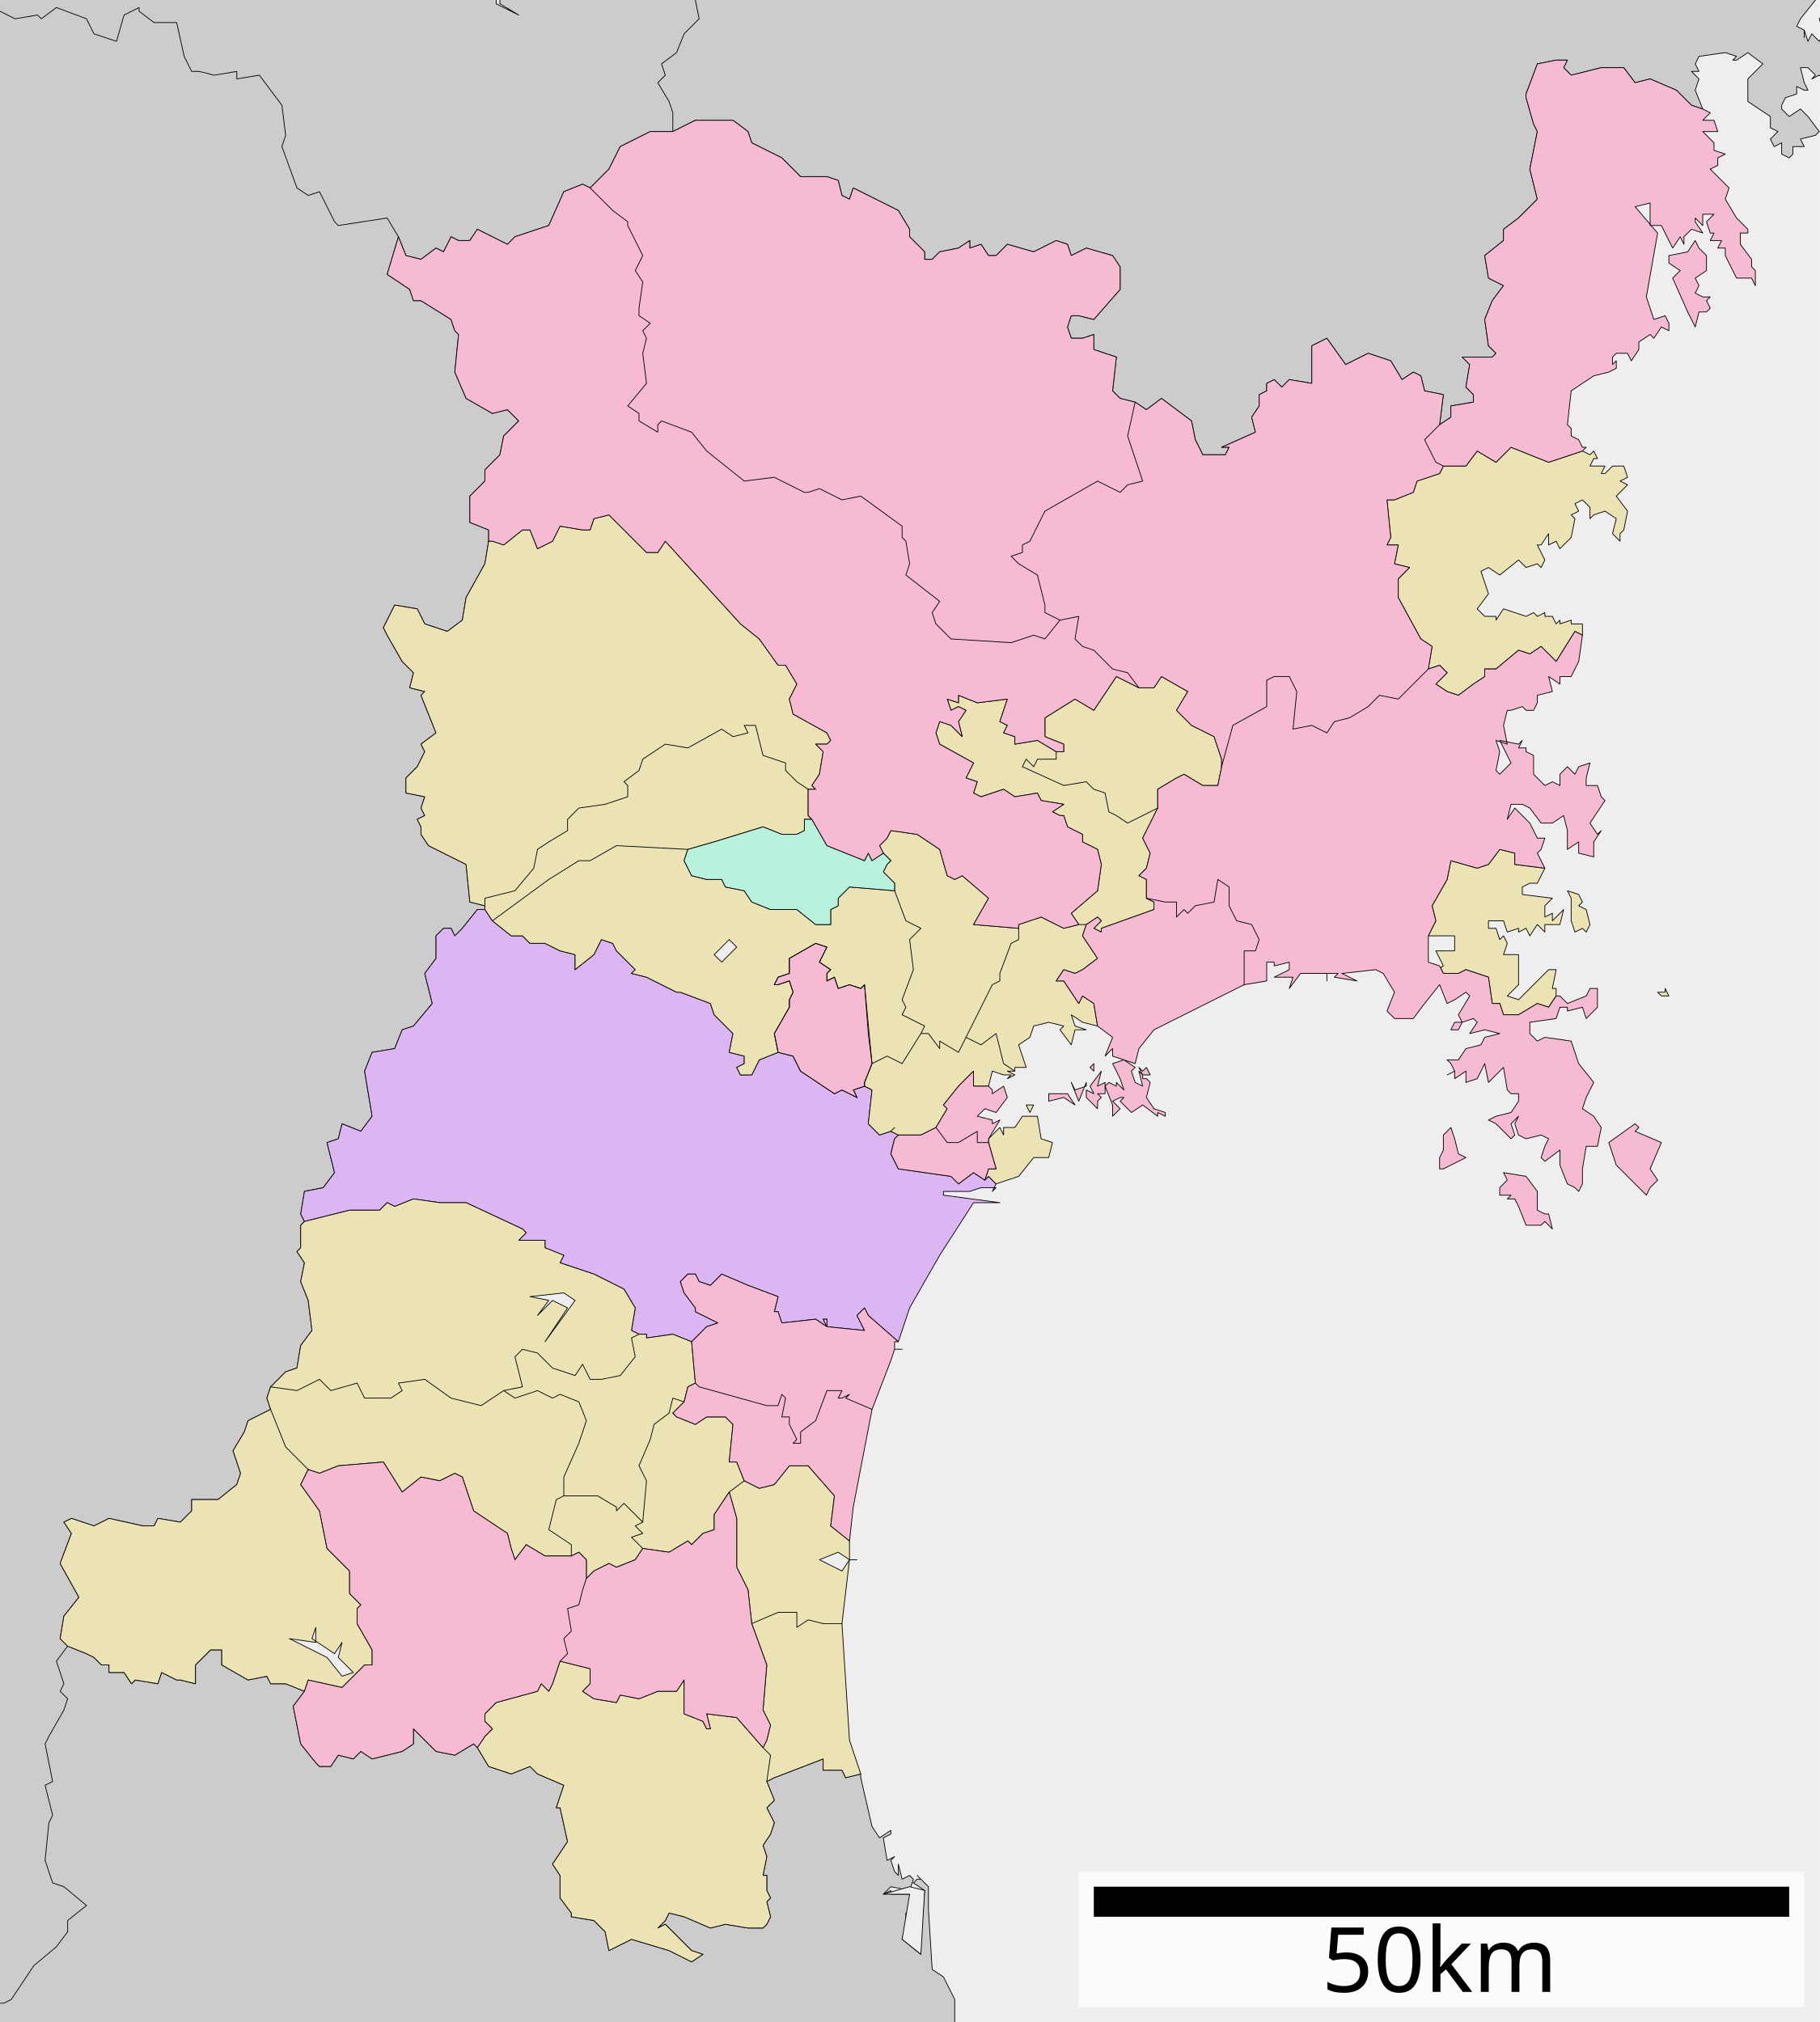
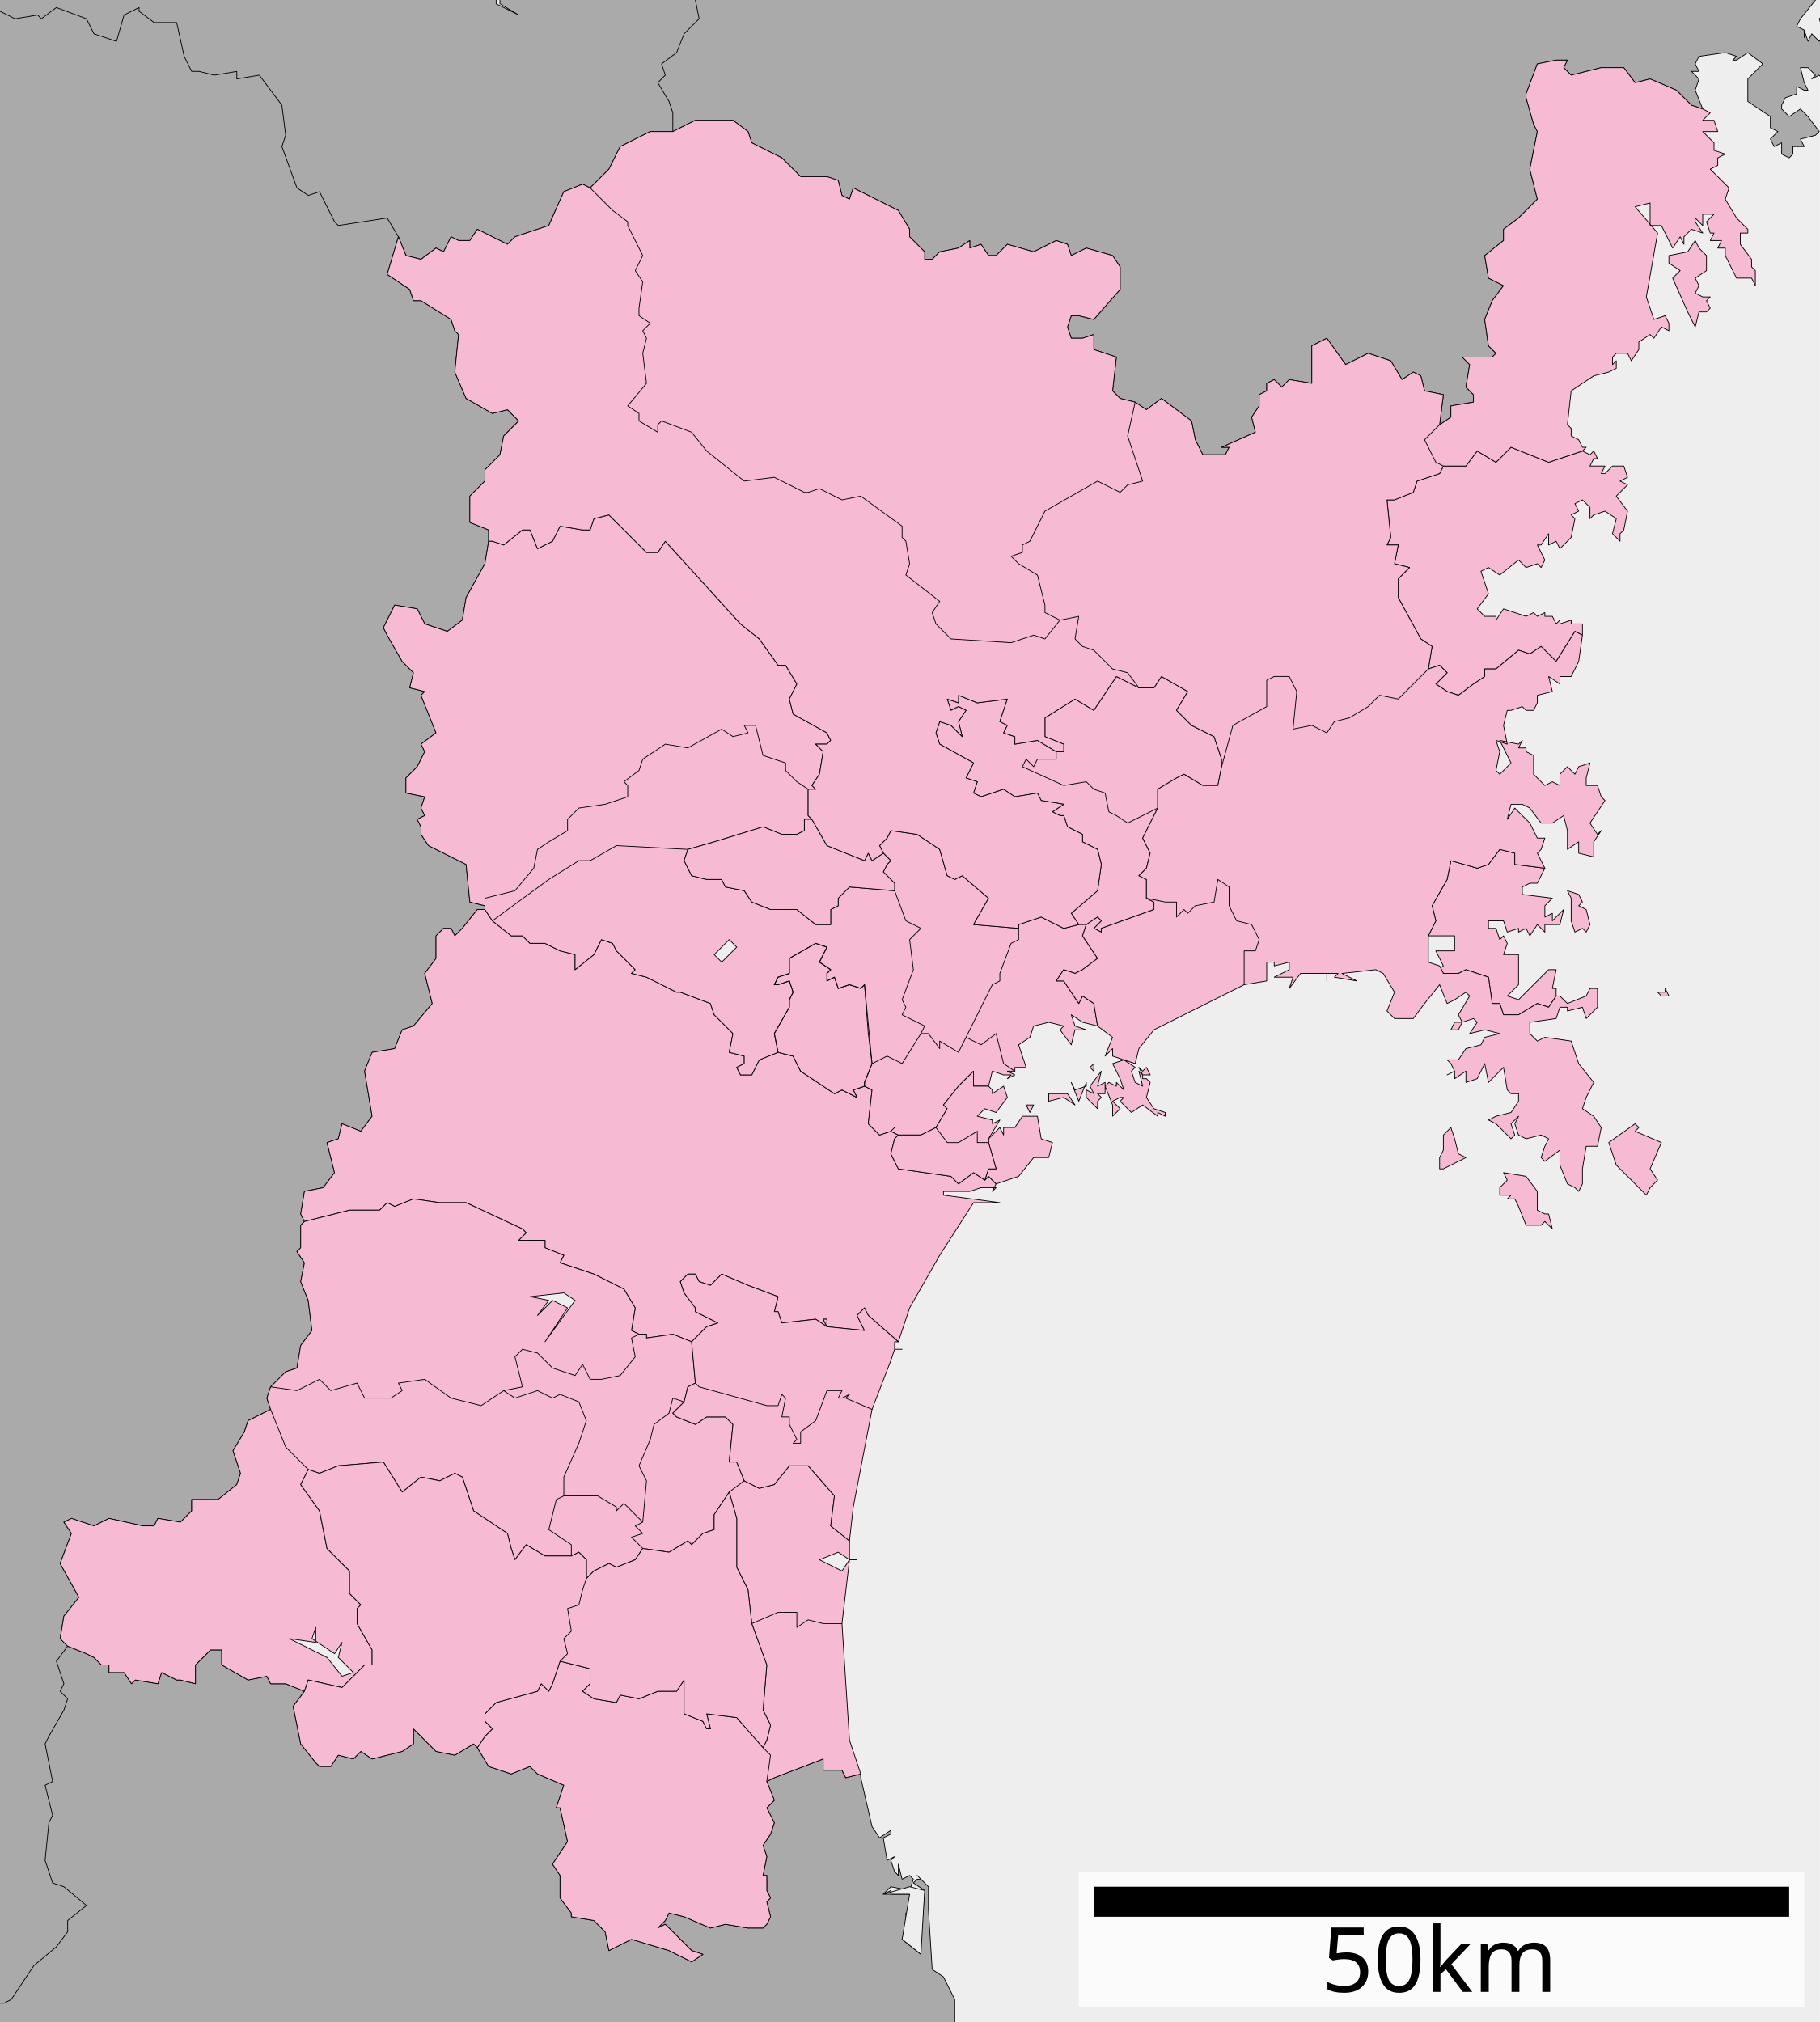
<svg xmlns="http://www.w3.org/2000/svg" width="484" height="538" version="1.1" id="svg34">
  <defs id="defs38" />
  <rect fill="#eeeeee" x="0" y="0" width="484" height="538" id="rect6" />
-   <path style="stroke:#000000;stroke-width:0.2;stroke-linejoin:round" id="path8" d="m 485,9 -1,2 -2,-2 -1,2 -1,-3 v 2 -2 l -2,-1 1,-2 4,-5 V -1 H 186 l -1,1 1,5 -4,4 -2,5 -4,3 1,3 -2,2 3,5 1,3 v 5 l 6,-3 h 10 l 4,3 1,3 8,4 5,5 h 7 l 3,1 1,4 2,1 1,-3 2,1 10,5 3,5 v 2 l 4,4 v 2 h 2 l 2,-2 5,-1 3,-2 v 2 l 3,-1 2,3 h 2 l 3,-3 7,2 6,-3 3,1 1,3 4,-2 7,2 2,3 v 6 l -7,8 -4,-1 h -2 l -1,3 1,3 h 3 l 3,-1 v 4 l 6,2 -1,9 2,2 4,1 3,2 4,-3 8,6 1,5 2,4 h 6 l 1,-2 h -2 l 9,-4 -1,-4 2,-3 v -3 l 2,-1 v -2 l 2,-1 2,2 2,-2 6,1 v -5 -5 l 4,-2 5,7 6,-3 6,2 3,5 3,-2 2,1 1,4 5,1 -1,8 3,-2 v -3 l 6,-1 v -2 l -2,-2 1,-6 -2,-2 h 8 l 1,-1 -2,-2 -1,-7 2,-5 3,-4 -4,-2 -1,-6 5,-4 v -3 l 4,-3 5,-5 -2,-8 2,-10 -1,-2 -2,-7 v -1 l 3,-8 5,-1 h 3 l -1,2 2,2 8,-2 h 6 l 3,4 4,-1 7,3 4,4 3,1 -2,-5 1,-3 -2,-2 h 2 l -1,-2 1,-2 7,-1 3,1 -1,1 h 1 l 3,-2 4,3 -4,4 v 3 3 l 3,2 3,2 v 3 l 2,1 -2,2 1,2 2,-1 v 3 l 2,1 1,-1 v -2 h 3 l -1,-2 4,-1 1,-1 -3,-4 -2,-2 -3,2 -2,-2 v -1 l 1,-2 3,-1 v -2 l 2,1 h 1 l -1,-2 -1,-4 h 2 l 2,2 -1,1 2,-1 1,1 z m 0,-6 z m 0,1 -1,1 1,3 z M -1,3 h 1 l 4,2 6,-1 1,1 4,-3 8,3 2,4 6,2 2,-7 4,-2 v 1 l 4,3 h 6 l 2,9 2,4 h 2 l 4,1 6,-1 v 2 l 6,-1 6,8 1,8 -1,3 4,11 3,2 3,-1 3,6 1,2 1,1 13,-2 3,5 2,5 4,1 4,-3 2,1 2,-4 2,1 h 3 l 2,-3 8,4 2,-2 9,-3 4,-9 5,-2 2,1 5,-5 3,-6 8,-4 h 6 v -5 l -1,-3 -3,-5 2,-2 -1,-3 4,-3 2,-5 4,-4 -1,-5 1,-1 H -1 Z m 0,530 h 2 l 2,-1 6,-9 6,-5 3,-4 v -3 l 5,-4 -6,-5 -3,-1 -2,-6 1,-10 1,-2 -2,-8 2,-1 -2,-10 1,-2 4,-7 1,-3 -2,-2 1,-2 -2,-6 3,-4 -2,-2 1,-6 4,-5 -5,-9 3,-8 -2,-3 2,-1 6,2 4,-2 9,2 h 3 l 1,-2 6,1 3,-3 v -3 h 7 l 5,-4 1,-3 -2,-6 3,-5 1,-3 6,-3 -1,-3 1,-3 4,-4 3,-1 1,-6 3,-4 -1,-8 -2,-5 1,-5 -2,-3 1,-1 v -6 l 1,-1 -1,-2 1,-6 5,-1 3,-4 -2,-8 3,-1 1,-4 5,2 3,-4 -2,-12 2,-5 6,-1 2,-5 3,-1 5,-6 -2,-8 3,-4 v -6 l 2,-2 h 2 l 1,2 2,-2 4,-5 h 2 v -1 l -4,-1 -1,-10 -6,-3 -4,-2 -2,-3 v -2 l -1,-2 2,-1 -1,-2 1,-3 -5,-1 v -4 l 3,-3 2,-4 -1,-2 4,-3 -4,-10 1,-1 -4,-1 1,-4 -3,-3 -4,-7 -1,-2 3,-6 6,1 2,4 6,2 4,-3 1,-6 5,-9 1,-6 v -3 l -5,-2 v -7 l 4,-4 v -3 l 4,-4 1,-5 4,-4 -3,-3 -4,1 -7,-4 -3,-7 1,-10 -1,-1 -1,-3 -8,-5 h -2 l -1,-3 -6,-4 3,-10 -3,-5 -13,2 -1,-1 -1,-2 -3,-6 -3,1 -3,-2 -4,-11 1,-3 -1,-8 -6,-8 -6,1 v -2 l -6,1 -4,-1 H 51 L 49,15 47,6 H 41 L 37,3 V 2 L 33,4 31,11 25,9 23,5 15,2 11,5 10,4 4,5 0,3 h -1 z m 255,6 v -7 l -3,-6 -3,-2 -1,-16 v -6 l -3,-3 1,1 h -1 l -1,1 3,2 -1,13 v 4 l -5,-4 1,-3 v -4 h 1 v -5 h -5 v -1 l -2,1 2,-2 5,1 1,-3 -1,-1 -2,1 -1,-4 v 3 l -1,-1 -1,-3 1,-1 -2,1 -1,-6 2,-1 v -1 l -3,2 -2,-3 -3,-13 v -1 l -4,1 -1,-2 h -5 v -3 l -13,5 -2,1 2,5 -2,2 2,4 -1,3 -2,3 1,3 -1,5 h 1 v 4 l 1,2 -1,1 1,4 -1,2 -1,1 h -4 l -6,-1 -4,1 -7,-3 -4,-1 -1,2 -2,2 2,-1 7,7 3,1 -3,2 -6,-3 -10,-3 -6,3 -1,-5 -3,-3 -6,-1 v -1 l -3,-4 v -6 l -2,-3 4,-6 -2,-9 h -1 l 2,-6 -7,-3 -2,-2 -5,2 -6,-2 -3,-5 -1,-1 -5,3 -5,-1 -6,-6 v 4 l -3,2 -8,2 -3,-2 -2,2 -4,-1 -2,3 h -3 l -1,-1 -4,-5 -2,-10 3,-4 -5,-2 h -4 l -1,-2 -5,1 -7,-4 v -4 h -3 l -4,4 v 5 l -4,-1 h -1 l -4,-2 -1,3 -6,-1 -1,1 -2,-3 h -4 v -2 h -2 l -2,-2 -2,-1 -5,-2 -3,4 2,6 -1,2 2,2 -1,3 -4,7 -1,2 2,10 -2,1 2,8 -1,2 -1,10 2,6 3,1 6,5 -5,4 v 3 l -3,4 -6,5 -6,9 -2,1 h -2 v 6 z" fill="#cccccc" />
-   <path style="stroke:#000000;stroke-width:0.2;stroke-linejoin:round" id="path10" d="m 239,357 3,-9 8,-14 9,-14 h 7 l -15,-2 v -1 h 7 l 3,-1 h 4 l -1,1 1,-2 -2,-2 -1,1 -3,-2 -4,3 -1,-1 -1,-1 -14,-2 -2,-4 1,-4 1,-1 -2,-1 1,-1 -1,1 -3,1 -3,-3 1,-9 -2,-1 -3,1 1,2 -4,-2 -2,1 -9,-6 -2,-4 -4,-1 -5,2 -2,4 h -3 l -1,-2 2,-1 v -2 l -4,-1 1,-5 -5,-5 -1,-3 -8,-3 h -1 l -8,-4 -4,-1 1,-1 -5,-5 -1,-2 -3,-1 -2,4 -5,4 v -4 l -4,-1 -4,-2 h -4 l -2,-2 h -3 l -5,-4 -2,-3 h -2 l -4,5 -2,2 -1,-2 h -2 l -2,2 v 6 l -3,4 2,8 -5,6 -3,1 -2,5 -6,1 -2,5 2,12 -3,4 -5,-2 -1,4 -3,1 2,8 -3,4 -5,1 -1,6 1,2 12,-3 h 8 l 2,-2 2,1 5,-2 7,1 h 7 l 15,7 1,1 -2,2 h 7 v 2 l 5,2 -1,2 9,3 8,4 3,5 -1,6 2,1 h 2 v 1 l 7,-1 5,2 4,-4 3,-1 -6,-3 v -1 l -3,-4 -1,-3 2,-2 h 2 l 1,2 3,1 3,-3 7,3 8,3 -1,4 h 1 l 1,3 9,-1 3,2 -1,-2 h 1 v 2 l 10,1 -2,-4 2,-2 1,2 z" fill="#dcb6f2" />
-   <path style="stroke:#000000;stroke-width:0.2;stroke-linejoin:round" id="path14" d="m 182,510 7,3 4,-1 6,1 h 4 l 1,-1 1,-2 -1,-4 1,-1 -1,-2 v -4 h -1 l 1,-5 -1,-3 2,-3 1,-3 -2,-4 2,-2 -2,-5 2,-1 13,-5 v 3 h 5 l 1,2 4,-1 -3,-9 -2,-31 2,-17 h 2 -2 v -5 l -5,-4 1,-8 -7,-8 h -5 l -4,5 -4,1 -4,-2 -2,-5 h -2 l 1,-10 -2,-2 h -5 l -3,2 -5,-2 -1,-1 3,-3 1,-4 2,-1 -1,-11 -5,-2 -7,1 v -1 h -2 l -2,-1 1,-6 -3,-5 -8,-4 -9,-3 1,-2 -5,-2 v -2 h -7 l 2,-2 -1,-1 -15,-7 h -7 l -7,-1 -5,2 -2,-1 -2,2 h -8 l -12,3 -1,1 v 6 l -1,1 2,3 -1,5 2,5 1,8 -3,4 -1,6 -3,1 -4,4 -1,3 1,3 -6,3 -1,3 -3,5 2,6 -1,3 -5,4 h -7 v 3 l -3,3 -6,-1 -1,2 h -3 l -9,-2 -4,2 -6,-2 -2,1 2,3 -3,8 5,9 -4,5 -1,6 2,2 5,2 2,1 2,2 h 2 v 2 h 4 l 2,3 1,-1 6,1 1,-3 4,2 h 1 l 4,1 v -5 l 4,-4 h 3 v 4 l 7,4 5,-1 1,2 h 4 l 5,2 1,-3 9,2 6,-6 h 2 v -4 l -4,-7 v -4 l 1,-1 -3,-3 v -6 l -6,-6 -2,-10 -5,-7 2,-4 3,1 5,-2 12,-1 5,8 5,-4 5,1 4,-2 2,1 3,9 9,6 1,4 1,3 3,-4 5,3 h 7 l 2,-1 2,2 v 5 l 2,-2 4,-2 2,1 5,-2 2,-3 7,1 5,-3 1,1 3,-3 3,-1 v -4 l 4,-6 2,7 v 13 l 3,6 1,9 4,11 -1,12 2,4 -1,4 -1,2 -7,-8 -8,-1 1,4 h -1 l -1,-2 -5,-2 v -9 l -2,3 h -5 l -5,2 -5,-1 -1,2 -6,-1 -3,-2 2,-2 v -4 l -8,-2 -2,6 -1,2 -2,-2 -1,2 -11,3 -3,3 v 2 l 2,2 -2,2 -2,3 3,5 6,2 5,-2 2,2 7,3 -2,6 h 1 l 2,9 -4,6 2,3 v 6 l 3,4 v 1 l 6,1 3,3 1,5 6,-3 10,3 6,3 3,-2 -3,-1 -7,-7 -2,1 2,-2 1,-2 z m 97,-202 1,-4 -3,-1 -1,-6 h -4 l -2,3 h -3 v 2 l -1,-2 -3,3 v 1 l 2,7 h -2 l -1,3 1,-1 2,2 6,-2 4,-5 z m -30,-8 3,-5 -1,-1 4,-5 4,-4 v 4 h 4 l 1,-4 3,1 h 2 l -1,1 2,-1 -2,-1 h 2 v -1 h 3 l -2,-6 3,-2 1,-3 4,-1 4,1 -1,1 3,4 1,-4 h 3 l -3,-1 -1,-3 3,2 4,1 -1,-6 -3,-2 -1,2 -4,-6 h -2 l 2,-3 3,1 2,-1 4,-3 -4,-6 1,-3 3,-2 1,1 -2,2 2,1 v -1 l 14,-5 v -2 l -2,-1 v -5 l -2,-1 2,-2 1,-4 -2,-4 3,-6 1,-2 v -5 l 5,-3 2,-1 5,3 h 4 l 1,-5 v -2 l -2,-6 -6,-3 -4,-4 3,-5 -7,-4 -2,3 h -4 l -6,-3 -6,9 -5,-3 -8,5 v 5 l 5,2 v 2 h -2 l -5,-3 -6,1 v -2 l -3,-1 1,-2 -2,-1 2,-6 -8,1 -5,-2 v 2 l -3,-1 1,3 2,-1 2,1 -2,3 1,4 -3,-3 -3,-1 -1,3 1,3 9,5 -2,4 3,1 -1,3 2,1 6,-2 3,2 6,-1 1,2 6,1 -3,2 2,1 h 1 l 1,3 4,2 v 2 l 4,2 1,4 -1,7 -7,6 2,3 -4,1 -6,-3 -6,2 v 1 l -12,-1 4,-7 -7,-6 -2,1 -2,-1 -2,-7 -6,-4 -7,-1 -1,2 -2,2 1,2 2,2 -1,1 -1,2 3,3 v 2 l -12,-1 -3,3 v 2 l -2,1 v 1 3 h -4 l -5,-4 h -7 l -5,-2 -2,-3 -5,-1 -1,-2 h -4 l -4,-1 -2,-4 1,-3 7,-2 13,-4 5,2 h 4 l 2,-1 v -3 h 2 l -1,-1 v -7 h 2 l -1,-1 2,-3 1,-6 -2,-2 h 3 l 1,-1 -1,-2 -9,-5 -1,-4 2,-4 -3,-5 h -2 l -5,-7 -5,-4 -20,-22 -2,3 h -3 l -10,-10 -4,1 -1,3 h -2 l -6,-1 -2,4 -4,2 -2,-5 h -2 l -5,4 -3,-1 h -1 l -1,6 -5,9 -1,6 -4,3 -6,-2 -2,-4 -6,-1 -3,6 1,2 4,7 3,3 -1,4 4,1 -1,1 4,10 -4,3 1,2 -2,4 -3,3 v 4 l 5,1 -1,3 1,2 -2,1 1,2 v 2 l 2,3 4,2 6,3 1,10 4,1 v 1 l 2,3 5,4 h 3 l 2,2 h 4 l 4,2 4,1 v 4 l 5,-4 2,-4 3,1 1,2 5,5 -1,1 4,1 8,4 h 1 l 8,3 1,3 5,5 -1,5 4,1 v 2 l -2,1 1,2 h 3 l 2,-4 5,-2 4,1 2,4 9,6 2,-1 4,2 -1,-2 3,-1 2,1 -1,9 3,3 3,-1 1,-1 -1,1 2,1 h 6 z m 25,-4 1,-2 h -2 z m 130,-38 v -4 h -4 l 1,-3 -1,-2 -1,1 -1,-3 h -2 v -2 h 4 l 1,3 3,-1 v 1 l 2,-1 1,2 2,-3 2,2 v -2 h 4 l 1,-4 -3,3 v -2 l -2,1 v -3 l 2,-2 -8,-1 v -2 l 2,-1 h 2 l 2,-4 -8,-1 v -3 l -4,-1 -3,4 -3,1 -7,-2 -1,5 -4,7 1,4 -2,4 v 7 l 3,1 1,2 h 4 l 2,-1 6,2 1,7 h 2 l 1,3 h 4 l 5,-3 3,1 2,-3 v -2 h -1 l 1,-5 h -2 l -4,4 -4,4 -3,-1 3,-3 z m 39,5 v 1 h -2 l 1,1 h 2 z m -21,-21 -2,-1 1,-1 -1,-2 -3,-1 1,2 v 6 l 1,3 2,-1 1,1 1,-2 z m -30,-60 3,-2 v -2 h 3 l 6,-5 3,1 3,-2 4,4 5,-8 2,1 v -1 -2 h -3 v -1 l -3,1 v -1 l -1,1 -1,-2 h -2 v -1 l -2,1 -1,-1 -2,1 -6,-2 -2,3 v -1 h -3 l -2,-2 3,-4 -2,-6 2,-1 3,2 5,-4 2,2 3,-1 1,1 1,-2 -2,-4 h 1 l 2,-3 v 3 l 2,-1 1,2 3,-3 1,-5 -1,-1 2,-1 -1,-2 2,-1 2,2 v 3 l 1,-1 3,-1 3,2 -1,4 2,2 v -2 l 1,-1 1,-5 -3,-4 3,-3 -2,-1 2,-1 -1,-3 h -3 l -2,2 h -1 l 1,-2 h -4 l 1,-2 h 1 l -1,-2 -1,1 -2,-1 -9,3 -10,-4 -4,4 -5,-3 -3,4 h -6 l -1,2 -6,2 -1,3 -5,2 h -2 l 1,10 -1,2 h 3 l -1,5 4,1 -3,3 v 5 l 6,11 3,2 -1,6 3,-1 2,2 -3,3 3,2 3,1 z" fill="#ece3b4" />
-   <path style="stroke:#000000;stroke-width:0.2;stroke-linejoin:round" id="path16" d="m 221,243 v -1 l 2,-1 v -2 l 3,-3 12,1 v -2 l -3,-3 1,-2 1,-1 -2,-2 -3,2 -1,-2 -1,2 -5,-2 -5,-2 -4,-7 h -2 v 3 l -2,1 h -4 l -5,-2 -13,4 -7,2 -1,3 2,4 4,1 h 4 l 1,2 5,1 2,3 5,2 h 7 l 5,4 h 4 z" fill="#b6f2dc" />
+   <path style="stroke:#000000;stroke-width:0.2;stroke-linejoin:round" id="path8" d="m 485,9 -1,2 -2,-2 -1,2 -1,-3 v 2 -2 l -2,-1 1,-2 4,-5 V -1 H 186 l -1,1 1,5 -4,4 -2,5 -4,3 1,3 -2,2 3,5 1,3 v 5 l 6,-3 h 10 l 4,3 1,3 8,4 5,5 h 7 l 3,1 1,4 2,1 1,-3 2,1 10,5 3,5 v 2 l 4,4 v 2 h 2 l 2,-2 5,-1 3,-2 v 2 l 3,-1 2,3 h 2 l 3,-3 7,2 6,-3 3,1 1,3 4,-2 7,2 2,3 v 6 l -7,8 -4,-1 h -2 l -1,3 1,3 h 3 l 3,-1 v 4 l 6,2 -1,9 2,2 4,1 3,2 4,-3 8,6 1,5 2,4 h 6 l 1,-2 h -2 l 9,-4 -1,-4 2,-3 v -3 l 2,-1 v -2 l 2,-1 2,2 2,-2 6,1 v -5 -5 l 4,-2 5,7 6,-3 6,2 3,5 3,-2 2,1 1,4 5,1 -1,8 3,-2 v -3 l 6,-1 v -2 l -2,-2 1,-6 -2,-2 h 8 l 1,-1 -2,-2 -1,-7 2,-5 3,-4 -4,-2 -1,-6 5,-4 v -3 l 4,-3 5,-5 -2,-8 2,-10 -1,-2 -2,-7 v -1 l 3,-8 5,-1 h 3 l -1,2 2,2 8,-2 h 6 l 3,4 4,-1 7,3 4,4 3,1 -2,-5 1,-3 -2,-2 h 2 l -1,-2 1,-2 7,-1 3,1 -1,1 h 1 l 3,-2 4,3 -4,4 v 3 3 l 3,2 3,2 v 3 l 2,1 -2,2 1,2 2,-1 v 3 l 2,1 1,-1 v -2 h 3 l -1,-2 4,-1 1,-1 -3,-4 -2,-2 -3,2 -2,-2 v -1 l 1,-2 3,-1 v -2 l 2,1 h 1 l -1,-2 -1,-4 h 2 l 2,2 -1,1 2,-1 1,1 z m 0,-6 z m 0,1 -1,1 1,3 z M -1,3 h 1 l 4,2 6,-1 1,1 4,-3 8,3 2,4 6,2 2,-7 4,-2 v 1 l 4,3 h 6 l 2,9 2,4 h 2 l 4,1 6,-1 v 2 l 6,-1 6,8 1,8 -1,3 4,11 3,2 3,-1 3,6 1,2 1,1 13,-2 3,5 2,5 4,1 4,-3 2,1 2,-4 2,1 h 3 l 2,-3 8,4 2,-2 9,-3 4,-9 5,-2 2,1 5,-5 3,-6 8,-4 h 6 v -5 l -1,-3 -3,-5 2,-2 -1,-3 4,-3 2,-5 4,-4 -1,-5 1,-1 H -1 Z m 0,530 h 2 l 2,-1 6,-9 6,-5 3,-4 v -3 l 5,-4 -6,-5 -3,-1 -2,-6 1,-10 1,-2 -2,-8 2,-1 -2,-10 1,-2 4,-7 1,-3 -2,-2 1,-2 -2,-6 3,-4 -2,-2 1,-6 4,-5 -5,-9 3,-8 -2,-3 2,-1 6,2 4,-2 9,2 h 3 l 1,-2 6,1 3,-3 v -3 h 7 l 5,-4 1,-3 -2,-6 3,-5 1,-3 6,-3 -1,-3 1,-3 4,-4 3,-1 1,-6 3,-4 -1,-8 -2,-5 1,-5 -2,-3 1,-1 v -6 l 1,-1 -1,-2 1,-6 5,-1 3,-4 -2,-8 3,-1 1,-4 5,2 3,-4 -2,-12 2,-5 6,-1 2,-5 3,-1 5,-6 -2,-8 3,-4 v -6 l 2,-2 h 2 l 1,2 2,-2 4,-5 h 2 v -1 l -4,-1 -1,-10 -6,-3 -4,-2 -2,-3 v -2 l -1,-2 2,-1 -1,-2 1,-3 -5,-1 v -4 l 3,-3 2,-4 -1,-2 4,-3 -4,-10 1,-1 -4,-1 1,-4 -3,-3 -4,-7 -1,-2 3,-6 6,1 2,4 6,2 4,-3 1,-6 5,-9 1,-6 v -3 l -5,-2 v -7 l 4,-4 v -3 l 4,-4 1,-5 4,-4 -3,-3 -4,1 -7,-4 -3,-7 1,-10 -1,-1 -1,-3 -8,-5 h -2 l -1,-3 -6,-4 3,-10 -3,-5 -13,2 -1,-1 -1,-2 -3,-6 -3,1 -3,-2 -4,-11 1,-3 -1,-8 -6,-8 -6,1 v -2 l -6,1 -4,-1 H 51 L 49,15 47,6 H 41 L 37,3 V 2 L 33,4 31,11 25,9 23,5 15,2 11,5 10,4 4,5 0,3 h -1 z m 255,6 v -7 l -3,-6 -3,-2 -1,-16 v -6 l -3,-3 1,1 h -1 l -1,1 3,2 -1,13 v 4 l -5,-4 1,-3 v -4 h 1 v -5 h -5 v -1 l -2,1 2,-2 5,1 1,-3 -1,-1 -2,1 -1,-4 v 3 l -1,-1 -1,-3 1,-1 -2,1 -1,-6 2,-1 v -1 l -3,2 -2,-3 -3,-13 v -1 l -4,1 -1,-2 h -5 v -3 l -13,5 -2,1 2,5 -2,2 2,4 -1,3 -2,3 1,3 -1,5 h 1 v 4 l 1,2 -1,1 1,4 -1,2 -1,1 h -4 l -6,-1 -4,1 -7,-3 -4,-1 -1,2 -2,2 2,-1 7,7 3,1 -3,2 -6,-3 -10,-3 -6,3 -1,-5 -3,-3 -6,-1 v -1 l -3,-4 v -6 l -2,-3 4,-6 -2,-9 h -1 l 2,-6 -7,-3 -2,-2 -5,2 -6,-2 -3,-5 -1,-1 -5,3 -5,-1 -6,-6 v 4 l -3,2 -8,2 -3,-2 -2,2 -4,-1 -2,3 h -3 l -1,-1 -4,-5 -2,-10 3,-4 -5,-2 h -4 l -1,-2 -5,1 -7,-4 v -4 h -3 l -4,4 v 5 l -4,-1 h -1 l -4,-2 -1,3 -6,-1 -1,1 -2,-3 h -4 v -2 h -2 l -2,-2 -2,-1 -5,-2 -3,4 2,6 -1,2 2,2 -1,3 -4,7 -1,2 2,10 -2,1 2,8 -1,2 -1,10 2,6 3,1 6,5 -5,4 v 3 l -3,4 -6,5 -6,9 -2,1 h -2 v 6 z" fill="#aaaaaa" />
+   <path style="stroke:#000000;stroke-width:0.2;stroke-linejoin:round" id="path10" d="m 239,357 3,-9 8,-14 9,-14 h 7 l -15,-2 v -1 h 7 l 3,-1 h 4 l -1,1 1,-2 -2,-2 -1,1 -3,-2 -4,3 -1,-1 -1,-1 -14,-2 -2,-4 1,-4 1,-1 -2,-1 1,-1 -1,1 -3,1 -3,-3 1,-9 -2,-1 -3,1 1,2 -4,-2 -2,1 -9,-6 -2,-4 -4,-1 -5,2 -2,4 h -3 l -1,-2 2,-1 v -2 l -4,-1 1,-5 -5,-5 -1,-3 -8,-3 h -1 l -8,-4 -4,-1 1,-1 -5,-5 -1,-2 -3,-1 -2,4 -5,4 v -4 l -4,-1 -4,-2 h -4 l -2,-2 h -3 l -5,-4 -2,-3 h -2 l -4,5 -2,2 -1,-2 h -2 l -2,2 v 6 l -3,4 2,8 -5,6 -3,1 -2,5 -6,1 -2,5 2,12 -3,4 -5,-2 -1,4 -3,1 2,8 -3,4 -5,1 -1,6 1,2 12,-3 h 8 l 2,-2 2,1 5,-2 7,1 h 7 l 15,7 1,1 -2,2 h 7 v 2 l 5,2 -1,2 9,3 8,4 3,5 -1,6 2,1 h 2 v 1 l 7,-1 5,2 4,-4 3,-1 -6,-3 v -1 l -3,-4 -1,-3 2,-2 h 2 l 1,2 3,1 3,-3 7,3 8,3 -1,4 h 1 l 1,3 9,-1 3,2 -1,-2 h 1 v 2 l 10,1 -2,-4 2,-2 1,2 z" fill="#f6bad3" />
+   <path style="stroke:#000000;stroke-width:0.2;stroke-linejoin:round" id="path14" d="m 182,510 7,3 4,-1 6,1 h 4 l 1,-1 1,-2 -1,-4 1,-1 -1,-2 v -4 h -1 l 1,-5 -1,-3 2,-3 1,-3 -2,-4 2,-2 -2,-5 2,-1 13,-5 v 3 h 5 l 1,2 4,-1 -3,-9 -2,-31 2,-17 h 2 -2 v -5 l -5,-4 1,-8 -7,-8 h -5 l -4,5 -4,1 -4,-2 -2,-5 h -2 l 1,-10 -2,-2 h -5 l -3,2 -5,-2 -1,-1 3,-3 1,-4 2,-1 -1,-11 -5,-2 -7,1 v -1 h -2 l -2,-1 1,-6 -3,-5 -8,-4 -9,-3 1,-2 -5,-2 v -2 h -7 l 2,-2 -1,-1 -15,-7 h -7 l -7,-1 -5,2 -2,-1 -2,2 h -8 l -12,3 -1,1 v 6 l -1,1 2,3 -1,5 2,5 1,8 -3,4 -1,6 -3,1 -4,4 -1,3 1,3 -6,3 -1,3 -3,5 2,6 -1,3 -5,4 h -7 v 3 l -3,3 -6,-1 -1,2 h -3 l -9,-2 -4,2 -6,-2 -2,1 2,3 -3,8 5,9 -4,5 -1,6 2,2 5,2 2,1 2,2 h 2 v 2 h 4 l 2,3 1,-1 6,1 1,-3 4,2 h 1 l 4,1 v -5 l 4,-4 h 3 v 4 l 7,4 5,-1 1,2 h 4 l 5,2 1,-3 9,2 6,-6 h 2 v -4 l -4,-7 v -4 l 1,-1 -3,-3 v -6 l -6,-6 -2,-10 -5,-7 2,-4 3,1 5,-2 12,-1 5,8 5,-4 5,1 4,-2 2,1 3,9 9,6 1,4 1,3 3,-4 5,3 h 7 l 2,-1 2,2 v 5 l 2,-2 4,-2 2,1 5,-2 2,-3 7,1 5,-3 1,1 3,-3 3,-1 v -4 l 4,-6 2,7 v 13 l 3,6 1,9 4,11 -1,12 2,4 -1,4 -1,2 -7,-8 -8,-1 1,4 h -1 l -1,-2 -5,-2 v -9 l -2,3 h -5 l -5,2 -5,-1 -1,2 -6,-1 -3,-2 2,-2 v -4 l -8,-2 -2,6 -1,2 -2,-2 -1,2 -11,3 -3,3 v 2 l 2,2 -2,2 -2,3 3,5 6,2 5,-2 2,2 7,3 -2,6 h 1 l 2,9 -4,6 2,3 v 6 l 3,4 v 1 l 6,1 3,3 1,5 6,-3 10,3 6,3 3,-2 -3,-1 -7,-7 -2,1 2,-2 1,-2 z m 97,-202 1,-4 -3,-1 -1,-6 h -4 l -2,3 h -3 v 2 l -1,-2 -3,3 v 1 l 2,7 h -2 l -1,3 1,-1 2,2 6,-2 4,-5 z m -30,-8 3,-5 -1,-1 4,-5 4,-4 v 4 h 4 l 1,-4 3,1 h 2 l -1,1 2,-1 -2,-1 h 2 v -1 h 3 l -2,-6 3,-2 1,-3 4,-1 4,1 -1,1 3,4 1,-4 h 3 l -3,-1 -1,-3 3,2 4,1 -1,-6 -3,-2 -1,2 -4,-6 h -2 l 2,-3 3,1 2,-1 4,-3 -4,-6 1,-3 3,-2 1,1 -2,2 2,1 v -1 l 14,-5 v -2 l -2,-1 v -5 l -2,-1 2,-2 1,-4 -2,-4 3,-6 1,-2 v -5 l 5,-3 2,-1 5,3 h 4 l 1,-5 v -2 l -2,-6 -6,-3 -4,-4 3,-5 -7,-4 -2,3 h -4 l -6,-3 -6,9 -5,-3 -8,5 v 5 l 5,2 v 2 h -2 l -5,-3 -6,1 v -2 l -3,-1 1,-2 -2,-1 2,-6 -8,1 -5,-2 v 2 l -3,-1 1,3 2,-1 2,1 -2,3 1,4 -3,-3 -3,-1 -1,3 1,3 9,5 -2,4 3,1 -1,3 2,1 6,-2 3,2 6,-1 1,2 6,1 -3,2 2,1 h 1 l 1,3 4,2 v 2 l 4,2 1,4 -1,7 -7,6 2,3 -4,1 -6,-3 -6,2 v 1 l -12,-1 4,-7 -7,-6 -2,1 -2,-1 -2,-7 -6,-4 -7,-1 -1,2 -2,2 1,2 2,2 -1,1 -1,2 3,3 v 2 l -12,-1 -3,3 v 2 l -2,1 v 1 3 h -4 l -5,-4 h -7 l -5,-2 -2,-3 -5,-1 -1,-2 h -4 l -4,-1 -2,-4 1,-3 7,-2 13,-4 5,2 h 4 l 2,-1 v -3 h 2 l -1,-1 v -7 h 2 l -1,-1 2,-3 1,-6 -2,-2 h 3 l 1,-1 -1,-2 -9,-5 -1,-4 2,-4 -3,-5 h -2 l -5,-7 -5,-4 -20,-22 -2,3 h -3 l -10,-10 -4,1 -1,3 h -2 l -6,-1 -2,4 -4,2 -2,-5 h -2 l -5,4 -3,-1 h -1 l -1,6 -5,9 -1,6 -4,3 -6,-2 -2,-4 -6,-1 -3,6 1,2 4,7 3,3 -1,4 4,1 -1,1 4,10 -4,3 1,2 -2,4 -3,3 v 4 l 5,1 -1,3 1,2 -2,1 1,2 v 2 l 2,3 4,2 6,3 1,10 4,1 v 1 l 2,3 5,4 h 3 l 2,2 h 4 l 4,2 4,1 v 4 l 5,-4 2,-4 3,1 1,2 5,5 -1,1 4,1 8,4 h 1 l 8,3 1,3 5,5 -1,5 4,1 v 2 l -2,1 1,2 h 3 l 2,-4 5,-2 4,1 2,4 9,6 2,-1 4,2 -1,-2 3,-1 2,1 -1,9 3,3 3,-1 1,-1 -1,1 2,1 h 6 z m 25,-4 1,-2 h -2 z m 130,-38 v -4 h -4 l 1,-3 -1,-2 -1,1 -1,-3 h -2 v -2 h 4 l 1,3 3,-1 v 1 l 2,-1 1,2 2,-3 2,2 v -2 h 4 l 1,-4 -3,3 v -2 l -2,1 v -3 l 2,-2 -8,-1 v -2 l 2,-1 h 2 l 2,-4 -8,-1 v -3 l -4,-1 -3,4 -3,1 -7,-2 -1,5 -4,7 1,4 -2,4 v 7 l 3,1 1,2 h 4 l 2,-1 6,2 1,7 h 2 l 1,3 h 4 l 5,-3 3,1 2,-3 v -2 h -1 l 1,-5 h -2 l -4,4 -4,4 -3,-1 3,-3 z m 39,5 v 1 h -2 l 1,1 h 2 z m -21,-21 -2,-1 1,-1 -1,-2 -3,-1 1,2 v 6 l 1,3 2,-1 1,1 1,-2 z m -30,-60 3,-2 v -2 h 3 l 6,-5 3,1 3,-2 4,4 5,-8 2,1 v -1 -2 h -3 v -1 l -3,1 v -1 l -1,1 -1,-2 h -2 v -1 l -2,1 -1,-1 -2,1 -6,-2 -2,3 v -1 h -3 l -2,-2 3,-4 -2,-6 2,-1 3,2 5,-4 2,2 3,-1 1,1 1,-2 -2,-4 h 1 l 2,-3 v 3 l 2,-1 1,2 3,-3 1,-5 -1,-1 2,-1 -1,-2 2,-1 2,2 v 3 l 1,-1 3,-1 3,2 -1,4 2,2 v -2 l 1,-1 1,-5 -3,-4 3,-3 -2,-1 2,-1 -1,-3 h -3 l -2,2 h -1 l 1,-2 h -4 l 1,-2 h 1 l -1,-2 -1,1 -2,-1 -9,3 -10,-4 -4,4 -5,-3 -3,4 h -6 l -1,2 -6,2 -1,3 -5,2 h -2 l 1,10 -1,2 h 3 l -1,5 4,1 -3,3 v 5 l 6,11 3,2 -1,6 3,-1 2,2 -3,3 3,2 3,1 z" fill="#f6bad3" />
+   <path style="stroke:#000000;stroke-width:0.2;stroke-linejoin:round" id="path16" d="m 221,243 v -1 l 2,-1 v -2 l 3,-3 12,1 v -2 l -3,-3 1,-2 1,-1 -2,-2 -3,2 -1,-2 -1,2 -5,-2 -5,-2 -4,-7 h -2 v 3 l -2,1 h -4 l -5,-2 -13,4 -7,2 -1,3 2,4 4,1 h 4 l 1,2 5,1 2,3 5,2 h 7 l 5,4 h 4 z" fill="#f6bad3" />
  <path style="stroke:#000000;stroke-width:0.2;stroke-linejoin:round" id="path22" d="m 132,-1 v 2 l 6,3 -5,-3 v -2 z m 246,250 -6,3 -1,5 10,2 3,-2 -2,-4 h 5 v -4 z m -99,-118 -3,1 8,5 8,-3 z m -75,-22 5,-3 -3,2 -3,-6 h -5 z m -127,327 10,5 4,5 3,-1 -4,-4 1,-4 -2,3 -6,-4 1,-3 v 4 z m 69,-90 -3,4 4,-4 4,2 -6,9 8,-11 -3,-2 -9,1 z m 77,67 -5,2 6,3 2,-3 z m -33,-159 2,2 4,-4 -2,-2 z m -35,-148 1,13 3,-7 z m 87,396 -7,2 h 7 l -2,12 5,4 1,-17 z" fill="#eeeeee" />
  <g id="g32">
    <rect fill="white" opacity="0.75" x="287" y="498" width="193" height="36" id="rect26" />
    <rect fill="black" x="291" y="502" width="185" height="8" id="rect28" />
    <text fill="black" text-anchor="middle" font-size="24" font-family="sans-serif" x="383" y="530" id="text30">50km</text>
  </g>
  <g id="layer1">
    <g transform="translate(7.4404211e-4,0.00223213)" style="stroke-width:0.2;stroke-miterlimit:4;stroke-dasharray:none;paint-order:markers fill stroke" id="g847">
      <path fill="#f6bad3" d="m 107,466 3,-2 v -4 l 6,6 5,1 5,-3 1,1 2,-3 2,-2 -2,-2 v -2 l 3,-3 11,-3 1,-2 2,2 1,-2 2,-6 8,2 v 4 l -2,2 3,2 6,1 1,-2 5,1 5,-2 h 5 l 2,-3 v 9 l 5,2 1,2 h 1 l -1,-4 8,1 7,8 1,-2 1,-4 -2,-4 1,-12 -4,-11 -1,-9 -3,-6 v -13 l -2,-7 -4,6 v 4 l -3,1 -3,3 -1,-1 -5,3 -7,-1 -2,3 -5,2 -2,-1 -4,2 -2,2 v -5 l -2,-2 -2,1 h -7 l -5,-3 -3,4 -1,-3 -1,-4 -9,-6 -3,-9 -2,-1 -4,2 -5,-1 -5,4 -5,-8 -12,1 -5,2 -3,-1 -2,4 5,7 2,10 6,6 v 6 l 3,3 -1,1 v 4 l 4,7 v 4 h -2 l -6,6 -9,-2 -1,3 -3,4 2,10 4,5 1,1 h 3 l 2,-3 4,1 2,-2 3,2 z m 119,-56 1,-9 5,-26 5,-13 1,-3 h 2 -2 v -2 h 1 l -8,-7 -1,-2 -2,2 2,4 -10,-1 v -2 h -1 l 1,2 -3,-2 -9,1 -1,-3 h -1 l 1,-4 -8,-3 -7,-3 -3,3 -3,-1 -1,-2 h -2 l -2,2 1,3 3,4 v 1 l 6,3 -3,1 -4,4 1,11 -2,1 -1,4 -3,3 1,1 5,2 3,-2 h 5 l 2,2 -1,10 h 2 l 2,5 4,2 4,-1 4,-5 h 5 l 7,8 -1,8 z m 186,-87 h -1 l -2,-1 v -5 l -3,-4 -6,-1 1,2 -2,2 v 2 h 3 l -1,1 h 2 l 1,2 2,5 h 4 l 1,-1 2,2 z m 26,-5 1,-2 2,-2 -2,-3 3,-7 -7,-3 1,-1 -1,-1 -7,5 1,3 1,3 4,4 z m -18,-1 1,-2 v -4 l 1,-6 h 3 l 1,-5 -2,-3 -3,-2 1,-3 2,-4 -4,-5 -2,-6 -7,-1 -2,1 -2,-2 v -3 l 7,-1 1,-3 h 2 v 1 l 4,-1 1,3 3,-3 v -2 -3 h -2 l -1,2 -5,2 -2,-2 h -1 l -2,3 -3,-1 -5,3 h -4 l -1,-3 h -2 l -1,-7 -6,-2 -2,1 h -4 l -1,-2 -3,-1 v -7 l 2,-4 -1,-4 4,-7 1,-5 7,2 3,-1 3,-4 4,1 v 3 l 8,1 -2,-4 1,-1 1,-3 h -2 l -2,-4 -4,-4 -2,3 1,-4 h 3 l 2,1 3,4 h 3 l 3,-2 1,4 v 5 l 3,-2 v 3 l 4,1 v -4 l 2,-3 -1,1 -2,-3 4,-6 -1,-1 -1,-3 h -3 v -2 l 1,-4 -3,1 -1,2 -2,-2 -2,2 v 3 l -2,-1 -2,1 -3,-3 v -5 l -2,-1 v -1 h -2 l 1,-2 -1,1 -5,-1 3,6 -3,3 -1,-1 1,-5 -1,-3 3,1 -1,-5 1,-4 h 1 l 3,-1 1,1 h 2 l 1,-2 v -2 l 4,-1 -1,-4 3,2 v -2 h 3 l 2,-4 1,-7 -2,-1 -5,8 -4,-4 -3,2 -3,-1 -6,5 h -3 v 2 l -3,2 -4,3 -3,-1 -3,-2 3,-3 -2,-2 -3,1 1,-6 -3,-2 -6,-11 v -5 l 3,-3 -4,-1 1,-5 h -3 l 1,-2 -1,-10 h 2 l 5,-2 1,-3 6,-2 1,-2 h 6 l 3,-4 5,3 4,-4 10,4 9,-3 1,-1 h -1 l -1,-2 -2,-1 v -2 l -1,-1 1,-9 6,-4 4,-1 2,-1 v -2 l -1,1 v -2 l 1,-1 h 3 l 1,2 2,-3 v -2 l 3,-2 1,1 2,-3 2,1 v -2 l -1,-2 -3,1 -2,-6 3,-17 -6,-7 4,-1 v 3 3 h 3 l 3,6 2,-3 1,2 v -2 l 2,-2 3,1 -2,-3 v -1 l 2,2 v -3 h 3 l -2,2 1,3 h 1 l -1,2 h 3 l -1,2 h 2 v 2 l 3,6 h 4 l 1,2 v -4 l -1,-1 v -2 l -3,-4 v -3 h 2 v -1 l -3,-3 -3,-5 1,-3 -5,-5 2,-1 v -2 l 2,-1 -3,-1 v -2 l -3,-3 h 4 l -1,-3 h -3 l 2,-2 -2,-1 -3,-1 -4,-4 -7,-3 -4,1 -3,-4 h -6 l -8,2 -2,-2 1,-2 h -3 l -5,1 -3,8 v 1 l 2,7 1,2 -2,10 2,8 -5,5 -4,3 v 3 l -5,4 1,6 4,2 -3,4 -2,5 1,7 2,2 -1,1 h -8 l 2,2 -1,6 2,2 v 2 l -6,1 v 3 l -3,2 1,-8 -5,-1 -1,-4 -2,-1 -3,2 -3,-5 -6,-2 -6,3 -5,-7 -4,2 v 5 5 l -6,-1 -2,2 -2,-2 -2,1 v 2 l -2,1 v 3 l -2,3 1,4 -9,4 h 2 l -1,2 h -6 l -2,-4 -1,-5 -8,-6 -4,3 -3,-2 -4,-1 -2,-2 1,-9 -6,-2 v -4 l -3,1 h -3 l -1,-3 1,-3 h 2 l 4,1 7,-8 v -6 l -2,-3 -7,-2 -4,2 -1,-3 -3,-1 -6,3 -7,-2 -3,3 h -2 l -2,-3 -3,1 v -2 l -3,2 -5,1 -2,2 h -2 v -2 l -4,-4 v -2 l -3,-5 -10,-5 -2,-1 -1,3 -2,-1 -1,-4 -3,-1 h -7 l -5,-5 -8,-4 -1,-3 -4,-3 h -10 l -6,3 h -6 l -8,4 -3,6 -5,5 -2,-1 -5,2 -4,9 -9,3 -2,2 -8,-4 -2,3 h -3 l -2,-1 -2,4 -2,-1 -4,3 -4,-1 -2,-5 -3,10 6,4 1,3 h 2 l 8,5 1,3 1,1 -1,10 3,7 7,4 4,-1 3,3 -4,4 -1,5 -4,4 v 3 l -4,4 v 7 l 5,2 v 3 h 1 l 3,1 5,-4 h 2 l 2,5 4,-2 2,-4 6,1 h 2 l 1,-3 4,-1 10,10 h 3 l 2,-3 20,22 5,4 5,7 h 2 l 3,5 -2,4 1,4 9,5 1,2 -1,1 h -3 l 2,2 -1,6 -2,3 1,1 h -2 v 7 l 1,1 4,7 5,2 5,2 1,-2 1,2 3,-2 -1,-2 2,-2 1,-2 7,1 6,4 2,7 2,1 2,-1 7,6 -4,7 12,1 v -1 l 6,-2 6,3 4,-1 -2,-3 7,-6 1,-7 -1,-4 -4,-2 v -2 l -4,-2 -1,-3 h -1 l -2,-1 3,-2 -6,-1 -1,-2 -6,1 -3,-2 -6,2 -2,-1 1,-3 -3,-1 2,-4 -9,-5 -1,-3 1,-3 3,1 3,3 -1,-4 2,-3 -2,-1 -2,1 -1,-3 3,1 v -2 l 5,2 8,-1 -2,6 2,1 -1,2 3,1 v 2 l 6,-1 5,3 h 2 v -2 l -5,-2 v -5 l 8,-5 5,3 6,-9 6,3 h 4 l 2,-3 7,4 -3,5 4,4 6,3 2,6 v 2 l -1,5 h -4 l -5,-3 -2,1 -5,3 v 5 l -1,2 -3,6 2,4 -1,4 -2,2 2,1 v 5 l 2,1 v 2 l -14,5 v 1 l -2,-1 2,-2 -1,-1 -3,2 -1,3 4,6 -4,3 -2,1 -3,-1 -2,3 h 2 l 4,6 1,-2 3,2 1,6 4,3 -2,5 2,-2 v 2 l 6,2 1,-4 4,-5 24,-12 6,-1 v -5 h 2 v 1 l 4,-1 v 2 l -4,2 h 5 l -1,3 3,-4 h 7 v 2 -2 h 3 l -1,1 6,1 -4,-2 9,-1 2,1 3,5 -2,5 2,2 h 5 l 3,-4 4,-5 2,5 2,-1 3,-2 1,1 -3,5 1,2 3,-1 1,1 -2,3 4,-1 4,1 -4,1 -1,2 -4,1 -2,3 h -3 l 1,1 1,2 -2,1 2,-1 v 2 l 3,-2 v 3 l 3,-1 2,-4 1,5 4,-4 1,6 1,1 h 2 v 2 l -2,3 -4,1 -2,1 2,1 4,4 1,-1 -1,-3 2,-2 -1,2 1,3 2,1 4,-1 2,1 -1,2 -1,3 1,1 4,-3 v 4 l 2,5 2,1 z m -36,-6 6,-3 -2,-1 -1,-4 -1,-3 -2,2 v 4 l -1,2 v 3 z m -121,-8 3,-5 -2,1 v -1 l -4,-1 2,-2 3,1 3,-4 -1,-3 -3,2 v -1 l -1,-1 h -4 v -4 l -4,4 -4,5 1,1 -3,5 -4,2 h -6 l -1,1 -1,4 2,4 14,2 1,1 1,1 4,-3 3,2 1,-3 h 2 l -2,-7 z m 45,-7 2,1 v -1 l -3,-1 -2,-3 1,-4 -1,-1 h -1 v -1 h 2 l -1,-2 -1,1 -1,-1 1,2 -1,-1 1,4 -2,-1 -1,-3 1,-1 -3,-2 -3,1 2,4 1,3 -2,-2 v 1 l -2,-1 -1,1 2,5 v 3 l 2,-2 -2,-2 2,-1 h 1 l -1,1 3,3 3,-2 4,3 z m -14,-5 v -3 l -2,1 1,-4 -3,4 1,2 -2,-1 v 2 l 2,2 1,1 v -2 l 1,-1 -1,-1 z m -8,3 -2,-3 h -5 v 2 l 4,-1 z m 3,-6 v 1 l -3,1 -1,-2 2,5 z m 1,-4 1,1 v -2 z m 97,-12 -1,2 h 2 l 1,-2 z m 64,-185 1,-4 h 2 l 1,-1 -1,-2 1,-1 h -2 l -2,-1 1,-2 -1,-2 3,-2 v -4 l -2,-2 -1,-2 -2,3 -5,1 v 2 l 3,2 -2,2 4,9 z" id="path12" style="stroke:#000000;stroke-width:0.2;stroke-linejoin:round;stroke-miterlimit:4;stroke-dasharray:none;paint-order:markers fill stroke" />
      <path style="fill:#f6bad3;fill-opacity:1;stroke:#000000;stroke-width:0.2;stroke-linecap:butt;stroke-linejoin:miter;stroke-miterlimit:4;stroke-dasharray:none;stroke-opacity:1;paint-order:markers fill stroke" d="m 230,262 2,21 -2,5 v 1 l -3,1 1,2 -4,-2 -2,1 -9,-6 -2,-4 -4,-1 -1,-5 4,-7 v -2 l 1,-2 -1,-3 -3,1 h -1 l 1,-2 3,-1 v -4 l 7,-4 3,1 -2,4 3,2 -1,1 v 2 l 2,-1 1,3 3,-1 3,1 z" id="path843" />
    </g>
  </g>
  <g id="layer2">
    <path style="stroke:#000000;stroke-width:0.2;stroke-linejoin:round;stroke-miterlimit:4;stroke-dasharray:none" id="path20" d="m 302,107 -2,9 2,6 2,6 -4,1 -2,2 -6,-3 -14,8 -4,8 -2,1 v 2 l -3,1 2,2 5,3 2,8 v 2 l 4,2 -4,5 -3,-1 -6,2 -16,-1 -4,-4 -1,-3 2,-3 -9,-7 1,-3 -1,-6 -1,-1 v -3 l -11,-8 -5,1 -6,-3 -3,1 h -1 l -8,-4 -8,1 -10,-8 -4,-5 -8,-3 -1,1 v 2 l -5,-3 v -2 l -3,-2 5,-6 -1,-8 1,-4 -1,-2 2,-2 -3,-2 v -2 l 1,-7 -2,-3 2,-4 -4,-8 v -1 l -4,-3 -6,-6 m 227,74 -2,-1 -3,-6 4,-4 m -101,52 5,-1 -1,6 2,2 3,1 5,5 4,1 3,4 m 77,-5 -8,8 -5,-1 -3,3 -5,3 -4,1 -2,3 -4,-2 -5,1 1,-10 -2,-4 h -4 l -2,1 v 7 l -9,5 -3,11 m 6,58 v -9 h 3 l 1,-3 -2,-4 -4,-1 -2,-4 v -5 l -3,-2 -1,6 -5,1 -2,2 -1,-1 -2,2 v -4 h -3 l -5,-1 m -42,65 h -3 v -3 l -5,3 h -3 l -3,-4 m -17,75 -7,-3 1,-1 -2,1 h -1 l 1,-2 h -4 l -3,8 -4,3 v 3 h -2 l 1,-1 -2,-4 v -2 h -2 l 1,-5 -1,-1 -1,3 h -3 l -18,-5 -1,-1 m -29,52 -1,3 -1,4 -3,1 1,6 -2,2 1,4 -2,2 m 159,-227 -8,4 -3,-2 -2,-1 -1,-5 -3,-1 -2,-2 -6,1 -11,-5 1,-2 2,2 1,-2 h 1 4 v -2 m -66,10 -3,-2 -3,-3 v -2 l -6,-2 -2,-8 h -3 l 1,2 -4,1 -3,-2 -9,5 -6,-1 -6,4 -1,3 -4,3 1,1 v 3 l -6,2 -7,1 -3,3 v 3 l -5,3 -3,2 -1,5 -5,6 -8,2 v 2 m 54,-15 -19,-1 -7,4 h -3 l -8,5 -15,11 m 158,1 h -2 m -16,1 v 3 l -2,1 -3,8 v 2 l -2,1 -2,4 -5,10 -2,4 -5,-3 v 2 l -3,-4 h -2 l 1,-2 -6,-3 1,-2 -1,-2 3,-8 -1,-8 3,-3 -4,-2 -3,-8 m 7,38 -5,8 -4,-2 -4,2 -1,-8 -1,-13 -1,1 -3,-1 -3,1 -1,-3 -2,1 v -2 l 1,-1 -3,-2 2,-4 -3,-1 -7,4 v 4 l -3,1 -1,2 h 1 l 3,-1 1,3 -1,2 v 2 l -4,7 1,5 m 63,5 -3,-2 -2,-8 -4,3 -4,-2 m -25,7 -2,5 v 1 m -60,66 -2,1 1,5 -4,5 -5,1 h -3 l -2,-4 -2,3 -6,-2 -4,-4 -4,-1 -2,2 2,8 -5,1 3,2 6,-2 4,2 2,-1 5,2 2,5 -2,6 -4,9 v 5 h 9 l 5,3 v 1 l 2,-2 5,5 1,-11 -2,-4 3,-7 1,-4 4,-3 1,-4 3,1 m -48,-3 -6,4 -8,-2 -7,-5 -7,1 1,2 -3,2 h -7 l -2,-4 -7,2 -3,-3 -6,3 -7,-1 m 10,22 -6,-6 -4,-10 m 126,19 -4,3 m -44,1 -2,1 -2,8 6,4 v 3 m 19,-2 -3,-3 3,-1 -2,-2 2,-1 m 53,27 h -5 l -4,-1 -3,2 v -4 h -5 l -7,3 m 3,33 2,2 -1,7" stroke-linecap="round" stroke-width="0.2" fill="none" />
  </g>
</svg>
